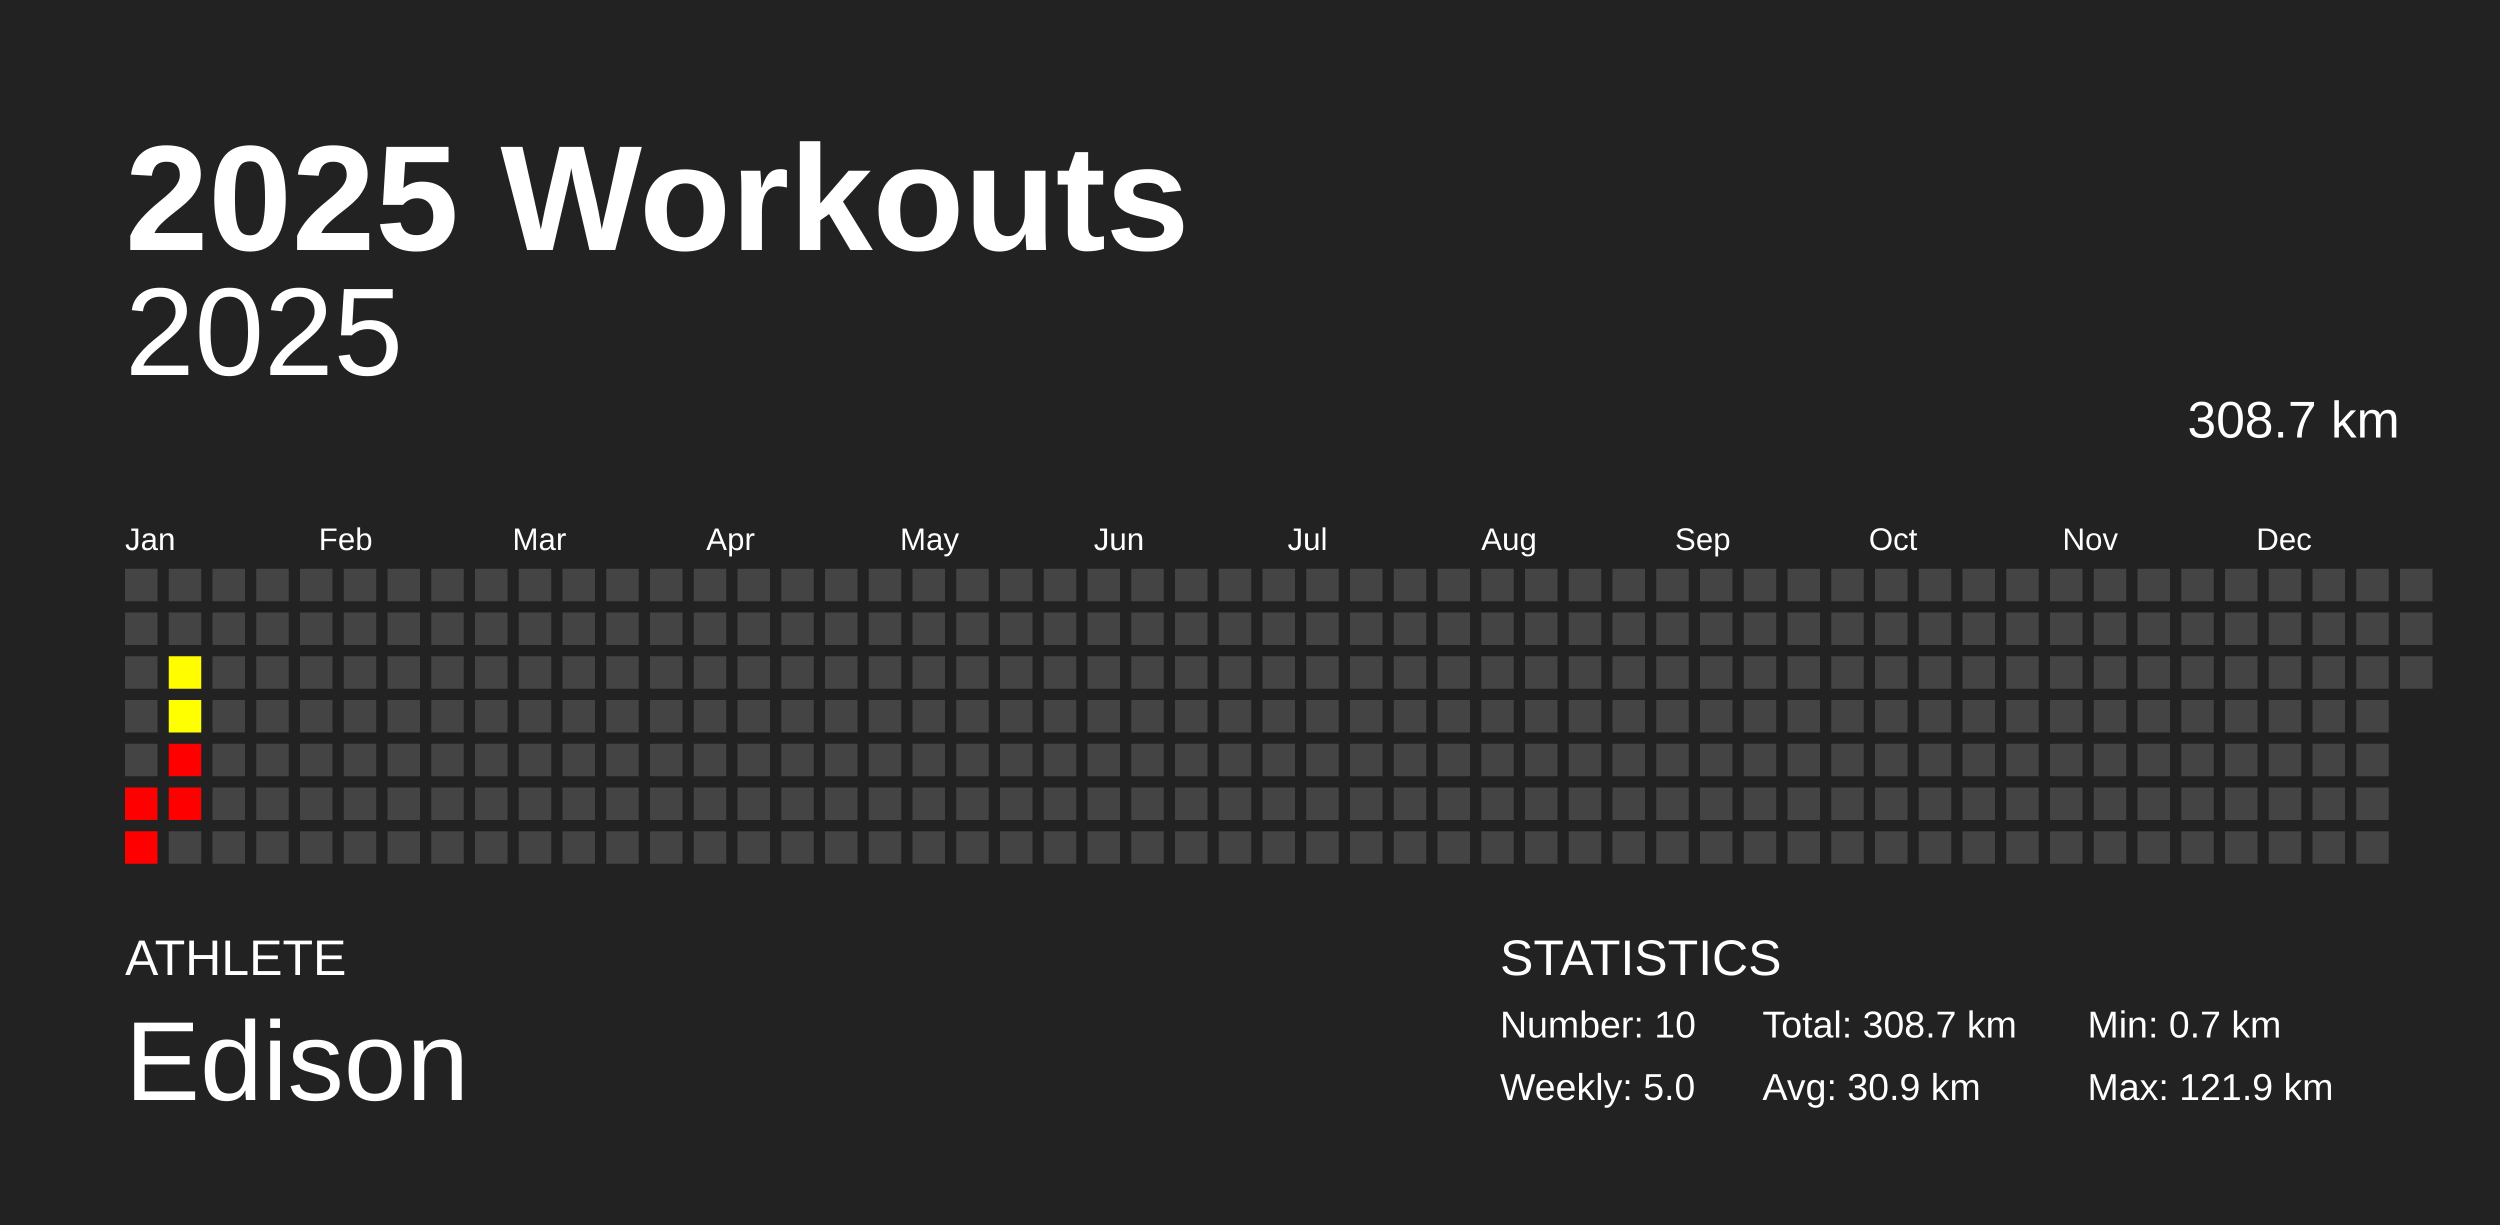
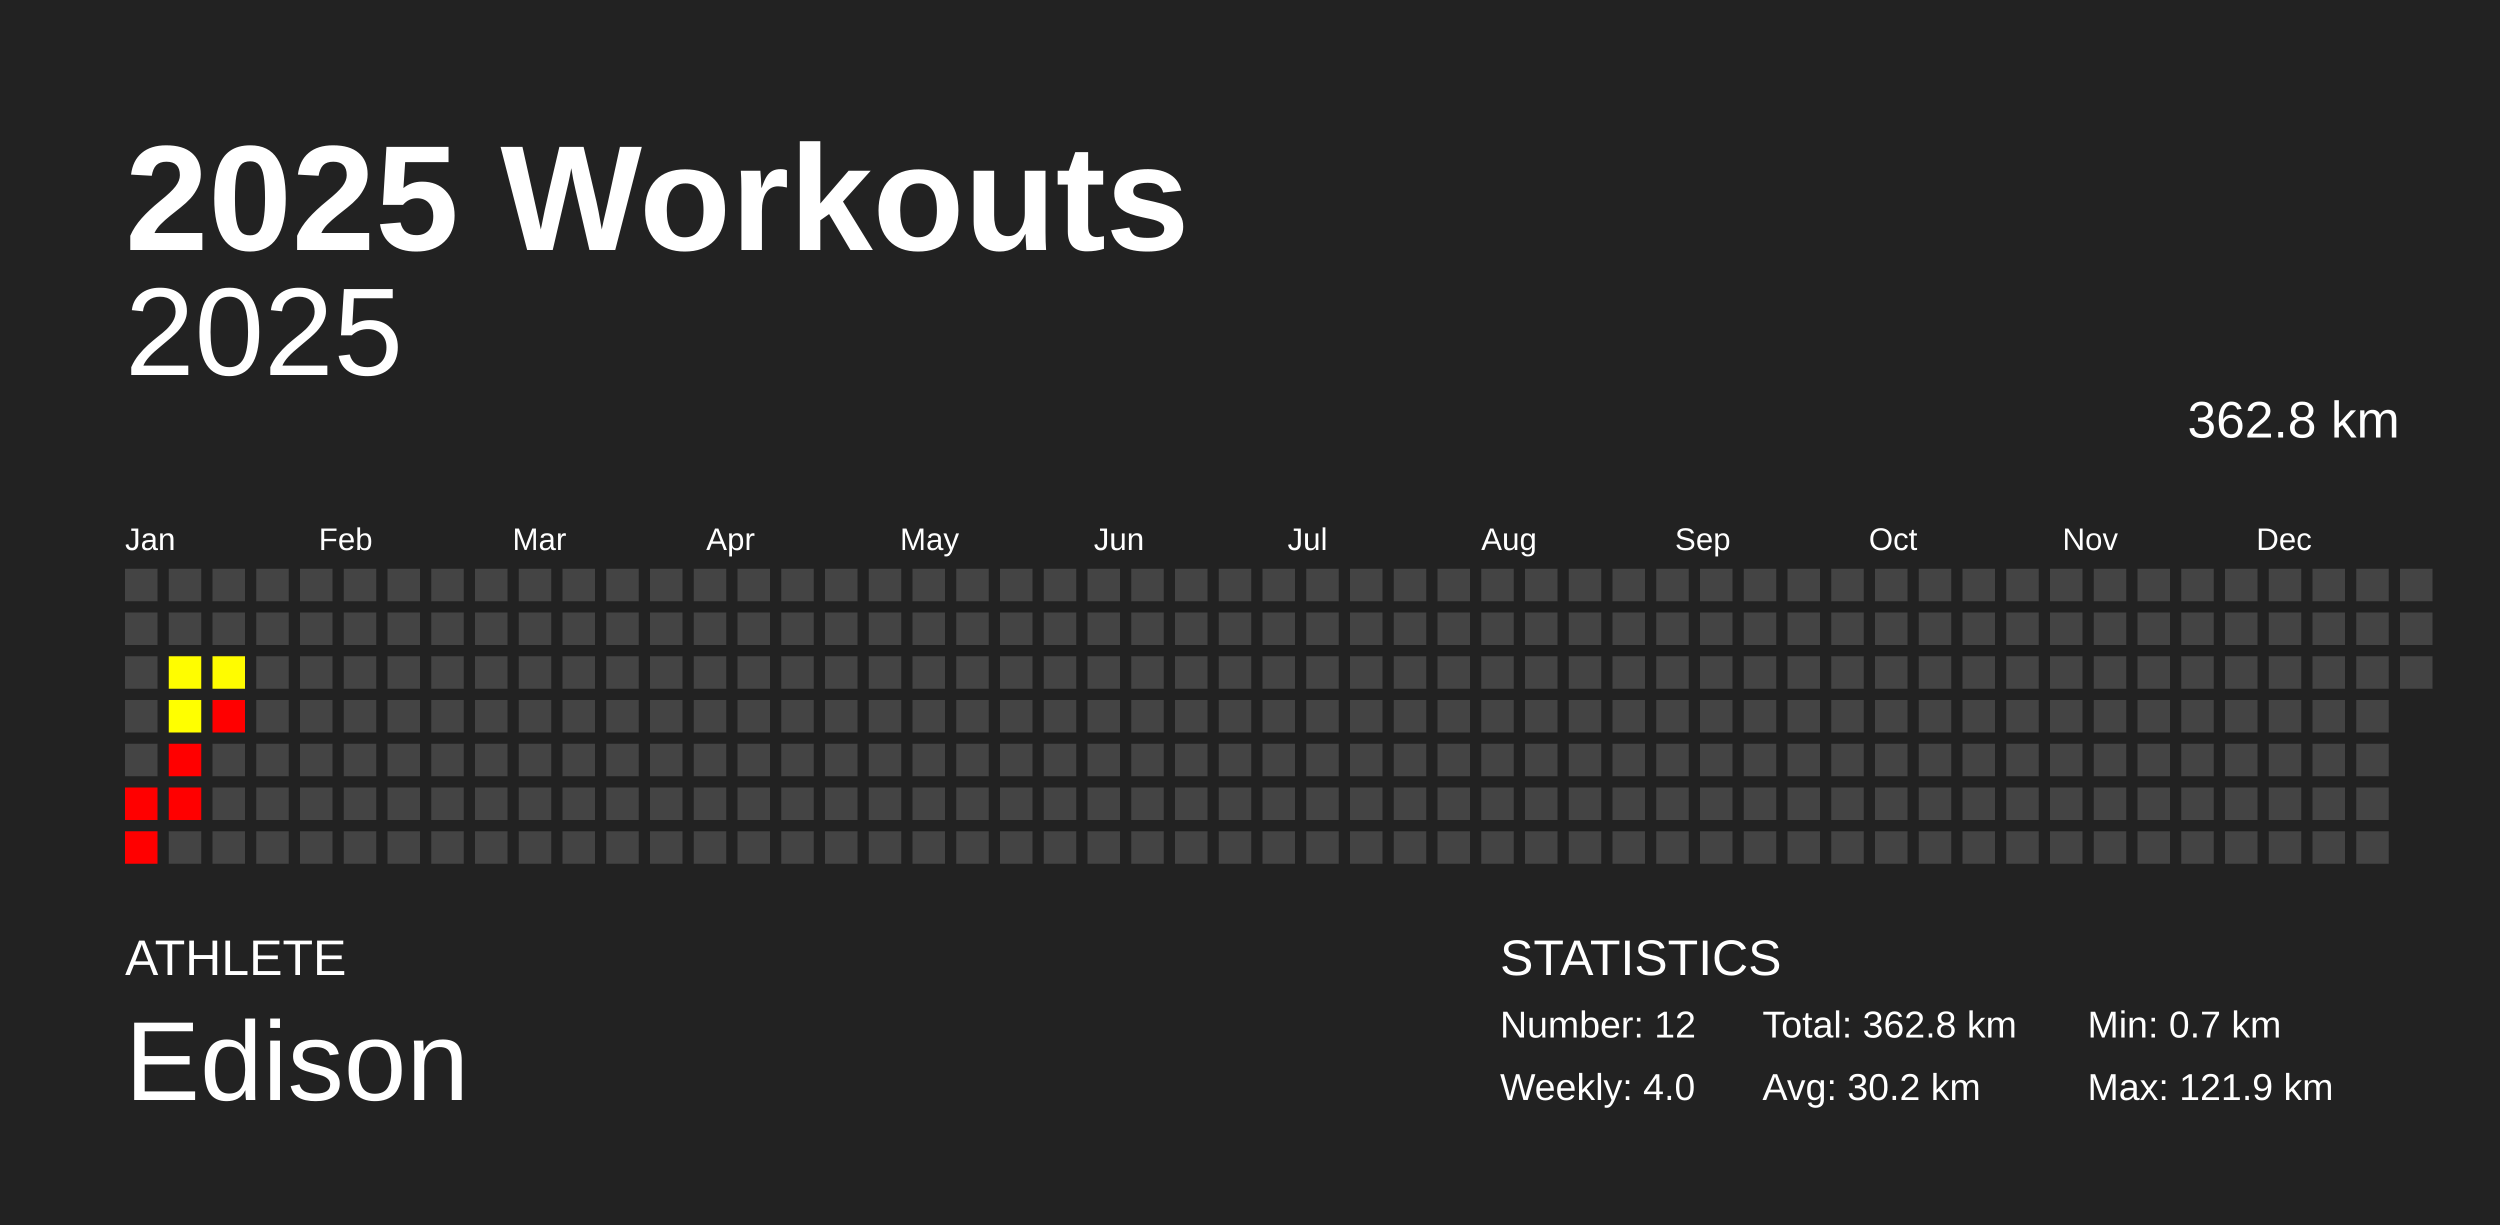
<svg xmlns="http://www.w3.org/2000/svg" baseProfile="full" height="98mm" version="1.1" viewBox="0,0,200,98" width="200mm">
  <defs />
  <rect fill="#222222" height="98" width="200" x="0" y="0" />
  <text fill="#FFFFFF" style="font-size:12px; font-family:Arial; font-weight:bold;" x="10" y="20">2025 Workouts</text>
  <text fill="#FFFFFF" style="font-size:4px; font-family:Arial" x="10" y="78">ATHLETE</text>
  <text fill="#FFFFFF" style="font-size:9px; font-family:Arial" x="10" y="88">Edison</text>
  <text fill="#FFFFFF" style="font-size:4px; font-family:Arial" x="120" y="78">STATISTICS</text>
-   <text fill="#FFFFFF" style="font-size:3px; font-family:Arial" x="120" y="83">Number: 10</text>
-   <text fill="#FFFFFF" style="font-size:3px; font-family:Arial" x="120" y="88">Weekly: 5.0</text>
-   <text fill="#FFFFFF" style="font-size:3px; font-family:Arial" x="141" y="83">Total: 308.7 km</text>
-   <text fill="#FFFFFF" style="font-size:3px; font-family:Arial" x="141" y="88">Avg: 30.9 km</text>
+   <text fill="#FFFFFF" style="font-size:3px; font-family:Arial" x="120" y="83">Number: 12</text>
+   <text fill="#FFFFFF" style="font-size:3px; font-family:Arial" x="120" y="88">Weekly: 4.0</text>
+   <text fill="#FFFFFF" style="font-size:3px; font-family:Arial" x="141" y="83">Total: 362.8 km</text>
+   <text fill="#FFFFFF" style="font-size:3px; font-family:Arial" x="141" y="88">Avg: 30.2 km</text>
  <text fill="#FFFFFF" style="font-size:3px; font-family:Arial" x="167" y="83">Min: 0.7 km</text>
  <text fill="#FFFFFF" style="font-size:3px; font-family:Arial" x="167" y="88">Max: 121.9 km</text>
  <text alignment-baseline="hanging" fill="#FFFFFF" style="font-size:10.0px; font-family:Arial;" x="10" y="30">2025</text>
-   <text alignment-baseline="hanging" fill="#FFFFFF" style="font-size:4.125px; font-family:Arial;" x="175" y="35">308.7 km</text>
+   <text alignment-baseline="hanging" fill="#FFFFFF" style="font-size:4.125px; font-family:Arial;" x="175" y="35">362.8 km</text>
  <text fill="#FFFFFF" style="font-size:2.5px; font-family:Arial" x="10.0" y="44">Jan</text>
  <text fill="#FFFFFF" style="font-size:2.5px; font-family:Arial" x="25.5" y="44">Feb</text>
  <text fill="#FFFFFF" style="font-size:2.5px; font-family:Arial" x="41.0" y="44">Mar</text>
  <text fill="#FFFFFF" style="font-size:2.5px; font-family:Arial" x="56.5" y="44">Apr</text>
  <text fill="#FFFFFF" style="font-size:2.5px; font-family:Arial" x="72.0" y="44">May</text>
  <text fill="#FFFFFF" style="font-size:2.5px; font-family:Arial" x="87.5" y="44">Jun</text>
  <text fill="#FFFFFF" style="font-size:2.5px; font-family:Arial" x="103.0" y="44">Jul</text>
  <text fill="#FFFFFF" style="font-size:2.5px; font-family:Arial" x="118.5" y="44">Aug</text>
  <text fill="#FFFFFF" style="font-size:2.5px; font-family:Arial" x="134.0" y="44">Sep</text>
  <text fill="#FFFFFF" style="font-size:2.5px; font-family:Arial" x="149.5" y="44">Oct</text>
  <text fill="#FFFFFF" style="font-size:2.5px; font-family:Arial" x="165.0" y="44">Nov</text>
  <text fill="#FFFFFF" style="font-size:2.5px; font-family:Arial" x="180.5" y="44">Dec</text>
  <rect fill="#444444" height="2.6" width="2.6" x="10.0" y="45.5" />
  <rect fill="#444444" height="2.6" width="2.6" x="10.0" y="49.0" />
  <rect fill="#444444" height="2.6" width="2.6" x="10.0" y="52.5" />
  <rect fill="#444444" height="2.6" width="2.6" x="10.0" y="56.0" />
  <rect fill="#444444" height="2.6" width="2.6" x="10.0" y="59.5" />
  <rect fill="red" height="2.6" width="2.6" x="10.0" y="63.0" />
  <rect fill="red" height="2.6" width="2.6" x="10.0" y="66.5" />
  <rect fill="#444444" height="2.6" width="2.6" x="13.5" y="45.5" />
  <rect fill="#444444" height="2.6" width="2.6" x="13.5" y="49.0" />
  <rect fill="#fffd00" height="2.6" width="2.6" x="13.5" y="52.5" />
  <rect fill="#ffff00" height="2.6" width="2.6" x="13.5" y="56.0" />
  <rect fill="red" height="2.6" width="2.6" x="13.5" y="59.5" />
  <rect fill="red" height="2.6" width="2.6" x="13.5" y="63.0" />
  <rect fill="#444444" height="2.6" width="2.6" x="13.5" y="66.5" />
  <rect fill="#444444" height="2.6" width="2.6" x="17.0" y="45.5" />
  <rect fill="#444444" height="2.6" width="2.6" x="17.0" y="49.0" />
-   <rect fill="#444444" height="2.6" width="2.6" x="17.0" y="52.5" />
-   <rect fill="#444444" height="2.6" width="2.6" x="17.0" y="56.0" />
+   <rect fill="#fffc00" height="2.6" width="2.6" x="17.0" y="52.5" />
+   <rect fill="red" height="2.6" width="2.6" x="17.0" y="56.0" />
  <rect fill="#444444" height="2.6" width="2.6" x="17.0" y="59.5" />
  <rect fill="#444444" height="2.6" width="2.6" x="17.0" y="63.0" />
  <rect fill="#444444" height="2.6" width="2.6" x="17.0" y="66.5" />
  <rect fill="#444444" height="2.6" width="2.6" x="20.5" y="45.5" />
  <rect fill="#444444" height="2.6" width="2.6" x="20.5" y="49.0" />
  <rect fill="#444444" height="2.6" width="2.6" x="20.5" y="52.5" />
  <rect fill="#444444" height="2.6" width="2.6" x="20.5" y="56.0" />
  <rect fill="#444444" height="2.6" width="2.6" x="20.5" y="59.5" />
  <rect fill="#444444" height="2.6" width="2.6" x="20.5" y="63.0" />
  <rect fill="#444444" height="2.6" width="2.6" x="20.5" y="66.5" />
  <rect fill="#444444" height="2.6" width="2.6" x="24.0" y="45.5" />
  <rect fill="#444444" height="2.6" width="2.6" x="24.0" y="49.0" />
  <rect fill="#444444" height="2.6" width="2.6" x="24.0" y="52.5" />
  <rect fill="#444444" height="2.6" width="2.6" x="24.0" y="56.0" />
  <rect fill="#444444" height="2.6" width="2.6" x="24.0" y="59.5" />
  <rect fill="#444444" height="2.6" width="2.6" x="24.0" y="63.0" />
  <rect fill="#444444" height="2.6" width="2.6" x="24.0" y="66.5" />
  <rect fill="#444444" height="2.6" width="2.6" x="27.5" y="45.5" />
  <rect fill="#444444" height="2.6" width="2.6" x="27.5" y="49.0" />
  <rect fill="#444444" height="2.6" width="2.6" x="27.5" y="52.5" />
  <rect fill="#444444" height="2.6" width="2.6" x="27.5" y="56.0" />
  <rect fill="#444444" height="2.6" width="2.6" x="27.5" y="59.5" />
  <rect fill="#444444" height="2.6" width="2.6" x="27.5" y="63.0" />
  <rect fill="#444444" height="2.6" width="2.6" x="27.5" y="66.5" />
  <rect fill="#444444" height="2.6" width="2.6" x="31.0" y="45.5" />
  <rect fill="#444444" height="2.6" width="2.6" x="31.0" y="49.0" />
  <rect fill="#444444" height="2.6" width="2.6" x="31.0" y="52.5" />
  <rect fill="#444444" height="2.6" width="2.6" x="31.0" y="56.0" />
  <rect fill="#444444" height="2.6" width="2.6" x="31.0" y="59.5" />
  <rect fill="#444444" height="2.6" width="2.6" x="31.0" y="63.0" />
  <rect fill="#444444" height="2.6" width="2.6" x="31.0" y="66.5" />
  <rect fill="#444444" height="2.6" width="2.6" x="34.5" y="45.5" />
  <rect fill="#444444" height="2.6" width="2.6" x="34.5" y="49.0" />
  <rect fill="#444444" height="2.6" width="2.6" x="34.5" y="52.5" />
  <rect fill="#444444" height="2.6" width="2.6" x="34.5" y="56.0" />
  <rect fill="#444444" height="2.6" width="2.6" x="34.5" y="59.5" />
  <rect fill="#444444" height="2.6" width="2.6" x="34.5" y="63.0" />
  <rect fill="#444444" height="2.6" width="2.6" x="34.5" y="66.5" />
  <rect fill="#444444" height="2.6" width="2.6" x="38.0" y="45.5" />
  <rect fill="#444444" height="2.6" width="2.6" x="38.0" y="49.0" />
  <rect fill="#444444" height="2.6" width="2.6" x="38.0" y="52.5" />
  <rect fill="#444444" height="2.6" width="2.6" x="38.0" y="56.0" />
  <rect fill="#444444" height="2.6" width="2.6" x="38.0" y="59.5" />
  <rect fill="#444444" height="2.6" width="2.6" x="38.0" y="63.0" />
  <rect fill="#444444" height="2.6" width="2.6" x="38.0" y="66.5" />
  <rect fill="#444444" height="2.6" width="2.6" x="41.5" y="45.5" />
  <rect fill="#444444" height="2.6" width="2.6" x="41.5" y="49.0" />
  <rect fill="#444444" height="2.6" width="2.6" x="41.5" y="52.5" />
  <rect fill="#444444" height="2.6" width="2.6" x="41.5" y="56.0" />
  <rect fill="#444444" height="2.6" width="2.6" x="41.5" y="59.5" />
  <rect fill="#444444" height="2.6" width="2.6" x="41.5" y="63.0" />
  <rect fill="#444444" height="2.6" width="2.6" x="41.5" y="66.5" />
  <rect fill="#444444" height="2.6" width="2.6" x="45.0" y="45.5" />
  <rect fill="#444444" height="2.6" width="2.6" x="45.0" y="49.0" />
  <rect fill="#444444" height="2.6" width="2.6" x="45.0" y="52.5" />
  <rect fill="#444444" height="2.6" width="2.6" x="45.0" y="56.0" />
  <rect fill="#444444" height="2.6" width="2.6" x="45.0" y="59.5" />
  <rect fill="#444444" height="2.6" width="2.6" x="45.0" y="63.0" />
  <rect fill="#444444" height="2.6" width="2.6" x="45.0" y="66.5" />
  <rect fill="#444444" height="2.6" width="2.6" x="48.5" y="45.5" />
  <rect fill="#444444" height="2.6" width="2.6" x="48.5" y="49.0" />
  <rect fill="#444444" height="2.6" width="2.6" x="48.5" y="52.5" />
  <rect fill="#444444" height="2.6" width="2.6" x="48.5" y="56.0" />
  <rect fill="#444444" height="2.6" width="2.6" x="48.5" y="59.5" />
  <rect fill="#444444" height="2.6" width="2.6" x="48.5" y="63.0" />
  <rect fill="#444444" height="2.6" width="2.6" x="48.5" y="66.5" />
  <rect fill="#444444" height="2.6" width="2.6" x="52.0" y="45.5" />
  <rect fill="#444444" height="2.6" width="2.6" x="52.0" y="49.0" />
  <rect fill="#444444" height="2.6" width="2.6" x="52.0" y="52.5" />
  <rect fill="#444444" height="2.6" width="2.6" x="52.0" y="56.0" />
  <rect fill="#444444" height="2.6" width="2.6" x="52.0" y="59.5" />
  <rect fill="#444444" height="2.6" width="2.6" x="52.0" y="63.0" />
  <rect fill="#444444" height="2.6" width="2.6" x="52.0" y="66.5" />
  <rect fill="#444444" height="2.6" width="2.6" x="55.5" y="45.5" />
  <rect fill="#444444" height="2.6" width="2.6" x="55.5" y="49.0" />
  <rect fill="#444444" height="2.6" width="2.6" x="55.5" y="52.5" />
  <rect fill="#444444" height="2.6" width="2.6" x="55.5" y="56.0" />
  <rect fill="#444444" height="2.6" width="2.6" x="55.5" y="59.5" />
  <rect fill="#444444" height="2.6" width="2.6" x="55.5" y="63.0" />
  <rect fill="#444444" height="2.6" width="2.6" x="55.5" y="66.5" />
  <rect fill="#444444" height="2.6" width="2.6" x="59.0" y="45.5" />
  <rect fill="#444444" height="2.6" width="2.6" x="59.0" y="49.0" />
  <rect fill="#444444" height="2.6" width="2.6" x="59.0" y="52.5" />
  <rect fill="#444444" height="2.6" width="2.6" x="59.0" y="56.0" />
  <rect fill="#444444" height="2.6" width="2.6" x="59.0" y="59.5" />
  <rect fill="#444444" height="2.6" width="2.6" x="59.0" y="63.0" />
  <rect fill="#444444" height="2.6" width="2.6" x="59.0" y="66.5" />
  <rect fill="#444444" height="2.6" width="2.6" x="62.5" y="45.5" />
  <rect fill="#444444" height="2.6" width="2.6" x="62.5" y="49.0" />
  <rect fill="#444444" height="2.6" width="2.6" x="62.5" y="52.5" />
  <rect fill="#444444" height="2.6" width="2.6" x="62.5" y="56.0" />
  <rect fill="#444444" height="2.6" width="2.6" x="62.5" y="59.5" />
  <rect fill="#444444" height="2.6" width="2.6" x="62.5" y="63.0" />
  <rect fill="#444444" height="2.6" width="2.6" x="62.5" y="66.5" />
  <rect fill="#444444" height="2.6" width="2.6" x="66.0" y="45.5" />
  <rect fill="#444444" height="2.6" width="2.6" x="66.0" y="49.0" />
  <rect fill="#444444" height="2.6" width="2.6" x="66.0" y="52.5" />
  <rect fill="#444444" height="2.6" width="2.6" x="66.0" y="56.0" />
  <rect fill="#444444" height="2.6" width="2.6" x="66.0" y="59.5" />
  <rect fill="#444444" height="2.6" width="2.6" x="66.0" y="63.0" />
  <rect fill="#444444" height="2.6" width="2.6" x="66.0" y="66.5" />
  <rect fill="#444444" height="2.6" width="2.6" x="69.5" y="45.5" />
  <rect fill="#444444" height="2.6" width="2.6" x="69.5" y="49.0" />
  <rect fill="#444444" height="2.6" width="2.6" x="69.5" y="52.5" />
  <rect fill="#444444" height="2.6" width="2.6" x="69.5" y="56.0" />
  <rect fill="#444444" height="2.6" width="2.6" x="69.5" y="59.5" />
  <rect fill="#444444" height="2.6" width="2.6" x="69.5" y="63.0" />
  <rect fill="#444444" height="2.6" width="2.6" x="69.5" y="66.5" />
  <rect fill="#444444" height="2.6" width="2.6" x="73.0" y="45.5" />
  <rect fill="#444444" height="2.6" width="2.6" x="73.0" y="49.0" />
  <rect fill="#444444" height="2.6" width="2.6" x="73.0" y="52.5" />
  <rect fill="#444444" height="2.6" width="2.6" x="73.0" y="56.0" />
  <rect fill="#444444" height="2.6" width="2.6" x="73.0" y="59.5" />
  <rect fill="#444444" height="2.6" width="2.6" x="73.0" y="63.0" />
  <rect fill="#444444" height="2.6" width="2.6" x="73.0" y="66.5" />
  <rect fill="#444444" height="2.6" width="2.6" x="76.5" y="45.5" />
  <rect fill="#444444" height="2.6" width="2.6" x="76.5" y="49.0" />
  <rect fill="#444444" height="2.6" width="2.6" x="76.5" y="52.5" />
  <rect fill="#444444" height="2.6" width="2.6" x="76.5" y="56.0" />
  <rect fill="#444444" height="2.6" width="2.6" x="76.5" y="59.5" />
  <rect fill="#444444" height="2.6" width="2.6" x="76.5" y="63.0" />
  <rect fill="#444444" height="2.6" width="2.6" x="76.5" y="66.5" />
  <rect fill="#444444" height="2.6" width="2.6" x="80.0" y="45.5" />
  <rect fill="#444444" height="2.6" width="2.6" x="80.0" y="49.0" />
  <rect fill="#444444" height="2.6" width="2.6" x="80.0" y="52.5" />
  <rect fill="#444444" height="2.6" width="2.6" x="80.0" y="56.0" />
  <rect fill="#444444" height="2.6" width="2.6" x="80.0" y="59.5" />
  <rect fill="#444444" height="2.6" width="2.6" x="80.0" y="63.0" />
  <rect fill="#444444" height="2.6" width="2.6" x="80.0" y="66.5" />
  <rect fill="#444444" height="2.6" width="2.6" x="83.5" y="45.5" />
  <rect fill="#444444" height="2.6" width="2.6" x="83.5" y="49.0" />
  <rect fill="#444444" height="2.6" width="2.6" x="83.5" y="52.5" />
  <rect fill="#444444" height="2.6" width="2.6" x="83.5" y="56.0" />
  <rect fill="#444444" height="2.6" width="2.6" x="83.5" y="59.5" />
  <rect fill="#444444" height="2.6" width="2.6" x="83.5" y="63.0" />
  <rect fill="#444444" height="2.6" width="2.6" x="83.5" y="66.5" />
  <rect fill="#444444" height="2.6" width="2.6" x="87.0" y="45.5" />
  <rect fill="#444444" height="2.6" width="2.6" x="87.0" y="49.0" />
  <rect fill="#444444" height="2.6" width="2.6" x="87.0" y="52.5" />
  <rect fill="#444444" height="2.6" width="2.6" x="87.0" y="56.0" />
  <rect fill="#444444" height="2.6" width="2.6" x="87.0" y="59.5" />
  <rect fill="#444444" height="2.6" width="2.6" x="87.0" y="63.0" />
  <rect fill="#444444" height="2.6" width="2.6" x="87.0" y="66.5" />
  <rect fill="#444444" height="2.6" width="2.6" x="90.5" y="45.5" />
  <rect fill="#444444" height="2.6" width="2.6" x="90.5" y="49.0" />
  <rect fill="#444444" height="2.6" width="2.6" x="90.5" y="52.5" />
  <rect fill="#444444" height="2.6" width="2.6" x="90.5" y="56.0" />
  <rect fill="#444444" height="2.6" width="2.6" x="90.5" y="59.5" />
  <rect fill="#444444" height="2.6" width="2.6" x="90.5" y="63.0" />
  <rect fill="#444444" height="2.6" width="2.6" x="90.5" y="66.5" />
  <rect fill="#444444" height="2.6" width="2.6" x="94.0" y="45.5" />
  <rect fill="#444444" height="2.6" width="2.6" x="94.0" y="49.0" />
  <rect fill="#444444" height="2.6" width="2.6" x="94.0" y="52.5" />
  <rect fill="#444444" height="2.6" width="2.6" x="94.0" y="56.0" />
  <rect fill="#444444" height="2.6" width="2.6" x="94.0" y="59.5" />
  <rect fill="#444444" height="2.6" width="2.6" x="94.0" y="63.0" />
  <rect fill="#444444" height="2.6" width="2.6" x="94.0" y="66.5" />
  <rect fill="#444444" height="2.6" width="2.6" x="97.5" y="45.5" />
  <rect fill="#444444" height="2.6" width="2.6" x="97.5" y="49.0" />
  <rect fill="#444444" height="2.6" width="2.6" x="97.5" y="52.5" />
  <rect fill="#444444" height="2.6" width="2.6" x="97.5" y="56.0" />
  <rect fill="#444444" height="2.6" width="2.6" x="97.5" y="59.5" />
  <rect fill="#444444" height="2.6" width="2.6" x="97.5" y="63.0" />
  <rect fill="#444444" height="2.6" width="2.6" x="97.5" y="66.5" />
  <rect fill="#444444" height="2.6" width="2.6" x="101.0" y="45.5" />
  <rect fill="#444444" height="2.6" width="2.6" x="101.0" y="49.0" />
  <rect fill="#444444" height="2.6" width="2.6" x="101.0" y="52.5" />
  <rect fill="#444444" height="2.6" width="2.6" x="101.0" y="56.0" />
  <rect fill="#444444" height="2.6" width="2.6" x="101.0" y="59.5" />
  <rect fill="#444444" height="2.6" width="2.6" x="101.0" y="63.0" />
  <rect fill="#444444" height="2.6" width="2.6" x="101.0" y="66.5" />
  <rect fill="#444444" height="2.6" width="2.6" x="104.5" y="45.5" />
  <rect fill="#444444" height="2.6" width="2.6" x="104.5" y="49.0" />
  <rect fill="#444444" height="2.6" width="2.6" x="104.5" y="52.5" />
  <rect fill="#444444" height="2.6" width="2.6" x="104.5" y="56.0" />
  <rect fill="#444444" height="2.6" width="2.6" x="104.5" y="59.5" />
  <rect fill="#444444" height="2.6" width="2.6" x="104.5" y="63.0" />
  <rect fill="#444444" height="2.6" width="2.6" x="104.5" y="66.5" />
  <rect fill="#444444" height="2.6" width="2.6" x="108.0" y="45.5" />
  <rect fill="#444444" height="2.6" width="2.6" x="108.0" y="49.0" />
  <rect fill="#444444" height="2.6" width="2.6" x="108.0" y="52.5" />
  <rect fill="#444444" height="2.6" width="2.6" x="108.0" y="56.0" />
  <rect fill="#444444" height="2.6" width="2.6" x="108.0" y="59.5" />
  <rect fill="#444444" height="2.6" width="2.6" x="108.0" y="63.0" />
  <rect fill="#444444" height="2.6" width="2.6" x="108.0" y="66.5" />
  <rect fill="#444444" height="2.6" width="2.6" x="111.5" y="45.5" />
  <rect fill="#444444" height="2.6" width="2.6" x="111.5" y="49.0" />
  <rect fill="#444444" height="2.6" width="2.6" x="111.5" y="52.5" />
  <rect fill="#444444" height="2.6" width="2.6" x="111.5" y="56.0" />
  <rect fill="#444444" height="2.6" width="2.6" x="111.5" y="59.5" />
  <rect fill="#444444" height="2.6" width="2.6" x="111.5" y="63.0" />
  <rect fill="#444444" height="2.6" width="2.6" x="111.5" y="66.5" />
  <rect fill="#444444" height="2.6" width="2.6" x="115.0" y="45.5" />
  <rect fill="#444444" height="2.6" width="2.6" x="115.0" y="49.0" />
  <rect fill="#444444" height="2.6" width="2.6" x="115.0" y="52.5" />
  <rect fill="#444444" height="2.6" width="2.6" x="115.0" y="56.0" />
  <rect fill="#444444" height="2.6" width="2.6" x="115.0" y="59.5" />
  <rect fill="#444444" height="2.6" width="2.6" x="115.0" y="63.0" />
  <rect fill="#444444" height="2.6" width="2.6" x="115.0" y="66.5" />
  <rect fill="#444444" height="2.6" width="2.6" x="118.5" y="45.5" />
  <rect fill="#444444" height="2.6" width="2.6" x="118.5" y="49.0" />
  <rect fill="#444444" height="2.6" width="2.6" x="118.5" y="52.5" />
  <rect fill="#444444" height="2.6" width="2.6" x="118.5" y="56.0" />
  <rect fill="#444444" height="2.6" width="2.6" x="118.5" y="59.5" />
  <rect fill="#444444" height="2.6" width="2.6" x="118.5" y="63.0" />
  <rect fill="#444444" height="2.6" width="2.6" x="118.5" y="66.5" />
  <rect fill="#444444" height="2.6" width="2.6" x="122.0" y="45.5" />
  <rect fill="#444444" height="2.6" width="2.6" x="122.0" y="49.0" />
  <rect fill="#444444" height="2.6" width="2.6" x="122.0" y="52.5" />
  <rect fill="#444444" height="2.6" width="2.6" x="122.0" y="56.0" />
  <rect fill="#444444" height="2.6" width="2.6" x="122.0" y="59.5" />
  <rect fill="#444444" height="2.6" width="2.6" x="122.0" y="63.0" />
  <rect fill="#444444" height="2.6" width="2.6" x="122.0" y="66.5" />
  <rect fill="#444444" height="2.6" width="2.6" x="125.5" y="45.5" />
  <rect fill="#444444" height="2.6" width="2.6" x="125.5" y="49.0" />
  <rect fill="#444444" height="2.6" width="2.6" x="125.5" y="52.5" />
  <rect fill="#444444" height="2.6" width="2.6" x="125.5" y="56.0" />
  <rect fill="#444444" height="2.6" width="2.6" x="125.5" y="59.5" />
  <rect fill="#444444" height="2.6" width="2.6" x="125.5" y="63.0" />
  <rect fill="#444444" height="2.6" width="2.6" x="125.5" y="66.5" />
  <rect fill="#444444" height="2.6" width="2.6" x="129.0" y="45.5" />
  <rect fill="#444444" height="2.6" width="2.6" x="129.0" y="49.0" />
  <rect fill="#444444" height="2.6" width="2.6" x="129.0" y="52.5" />
  <rect fill="#444444" height="2.6" width="2.6" x="129.0" y="56.0" />
  <rect fill="#444444" height="2.6" width="2.6" x="129.0" y="59.5" />
  <rect fill="#444444" height="2.6" width="2.6" x="129.0" y="63.0" />
  <rect fill="#444444" height="2.6" width="2.6" x="129.0" y="66.5" />
  <rect fill="#444444" height="2.6" width="2.6" x="132.5" y="45.5" />
  <rect fill="#444444" height="2.6" width="2.6" x="132.5" y="49.0" />
  <rect fill="#444444" height="2.6" width="2.6" x="132.5" y="52.5" />
  <rect fill="#444444" height="2.6" width="2.6" x="132.5" y="56.0" />
  <rect fill="#444444" height="2.6" width="2.6" x="132.5" y="59.5" />
  <rect fill="#444444" height="2.6" width="2.6" x="132.5" y="63.0" />
  <rect fill="#444444" height="2.6" width="2.6" x="132.5" y="66.5" />
  <rect fill="#444444" height="2.6" width="2.6" x="136.0" y="45.5" />
  <rect fill="#444444" height="2.6" width="2.6" x="136.0" y="49.0" />
  <rect fill="#444444" height="2.6" width="2.6" x="136.0" y="52.5" />
  <rect fill="#444444" height="2.6" width="2.6" x="136.0" y="56.0" />
  <rect fill="#444444" height="2.6" width="2.6" x="136.0" y="59.5" />
  <rect fill="#444444" height="2.6" width="2.6" x="136.0" y="63.0" />
  <rect fill="#444444" height="2.6" width="2.6" x="136.0" y="66.5" />
  <rect fill="#444444" height="2.6" width="2.6" x="139.5" y="45.5" />
  <rect fill="#444444" height="2.6" width="2.6" x="139.5" y="49.0" />
  <rect fill="#444444" height="2.6" width="2.6" x="139.5" y="52.5" />
  <rect fill="#444444" height="2.6" width="2.6" x="139.5" y="56.0" />
  <rect fill="#444444" height="2.6" width="2.6" x="139.5" y="59.5" />
  <rect fill="#444444" height="2.6" width="2.6" x="139.5" y="63.0" />
  <rect fill="#444444" height="2.6" width="2.6" x="139.5" y="66.5" />
  <rect fill="#444444" height="2.6" width="2.6" x="143.0" y="45.5" />
  <rect fill="#444444" height="2.6" width="2.6" x="143.0" y="49.0" />
  <rect fill="#444444" height="2.6" width="2.6" x="143.0" y="52.5" />
  <rect fill="#444444" height="2.6" width="2.6" x="143.0" y="56.0" />
  <rect fill="#444444" height="2.6" width="2.6" x="143.0" y="59.5" />
  <rect fill="#444444" height="2.6" width="2.6" x="143.0" y="63.0" />
  <rect fill="#444444" height="2.6" width="2.6" x="143.0" y="66.5" />
  <rect fill="#444444" height="2.6" width="2.6" x="146.5" y="45.5" />
  <rect fill="#444444" height="2.6" width="2.6" x="146.5" y="49.0" />
  <rect fill="#444444" height="2.6" width="2.6" x="146.5" y="52.5" />
  <rect fill="#444444" height="2.6" width="2.6" x="146.5" y="56.0" />
  <rect fill="#444444" height="2.6" width="2.6" x="146.5" y="59.5" />
  <rect fill="#444444" height="2.6" width="2.6" x="146.5" y="63.0" />
  <rect fill="#444444" height="2.6" width="2.6" x="146.5" y="66.5" />
  <rect fill="#444444" height="2.6" width="2.6" x="150.0" y="45.5" />
  <rect fill="#444444" height="2.6" width="2.6" x="150.0" y="49.0" />
  <rect fill="#444444" height="2.6" width="2.6" x="150.0" y="52.5" />
  <rect fill="#444444" height="2.6" width="2.6" x="150.0" y="56.0" />
  <rect fill="#444444" height="2.6" width="2.6" x="150.0" y="59.5" />
  <rect fill="#444444" height="2.6" width="2.6" x="150.0" y="63.0" />
  <rect fill="#444444" height="2.6" width="2.6" x="150.0" y="66.5" />
  <rect fill="#444444" height="2.6" width="2.6" x="153.5" y="45.5" />
  <rect fill="#444444" height="2.6" width="2.6" x="153.5" y="49.0" />
  <rect fill="#444444" height="2.6" width="2.6" x="153.5" y="52.5" />
  <rect fill="#444444" height="2.6" width="2.6" x="153.5" y="56.0" />
  <rect fill="#444444" height="2.6" width="2.6" x="153.5" y="59.5" />
  <rect fill="#444444" height="2.6" width="2.6" x="153.5" y="63.0" />
  <rect fill="#444444" height="2.6" width="2.6" x="153.5" y="66.5" />
  <rect fill="#444444" height="2.6" width="2.6" x="157.0" y="45.5" />
  <rect fill="#444444" height="2.6" width="2.6" x="157.0" y="49.0" />
  <rect fill="#444444" height="2.6" width="2.6" x="157.0" y="52.5" />
  <rect fill="#444444" height="2.6" width="2.6" x="157.0" y="56.0" />
  <rect fill="#444444" height="2.6" width="2.6" x="157.0" y="59.5" />
  <rect fill="#444444" height="2.6" width="2.6" x="157.0" y="63.0" />
  <rect fill="#444444" height="2.6" width="2.6" x="157.0" y="66.5" />
  <rect fill="#444444" height="2.6" width="2.6" x="160.5" y="45.5" />
  <rect fill="#444444" height="2.6" width="2.6" x="160.5" y="49.0" />
  <rect fill="#444444" height="2.6" width="2.6" x="160.5" y="52.5" />
  <rect fill="#444444" height="2.6" width="2.6" x="160.5" y="56.0" />
  <rect fill="#444444" height="2.6" width="2.6" x="160.5" y="59.5" />
  <rect fill="#444444" height="2.6" width="2.6" x="160.5" y="63.0" />
  <rect fill="#444444" height="2.6" width="2.6" x="160.5" y="66.5" />
  <rect fill="#444444" height="2.6" width="2.6" x="164.0" y="45.5" />
  <rect fill="#444444" height="2.6" width="2.6" x="164.0" y="49.0" />
  <rect fill="#444444" height="2.6" width="2.6" x="164.0" y="52.5" />
  <rect fill="#444444" height="2.6" width="2.6" x="164.0" y="56.0" />
  <rect fill="#444444" height="2.6" width="2.6" x="164.0" y="59.5" />
  <rect fill="#444444" height="2.6" width="2.6" x="164.0" y="63.0" />
  <rect fill="#444444" height="2.6" width="2.6" x="164.0" y="66.5" />
  <rect fill="#444444" height="2.6" width="2.6" x="167.5" y="45.5" />
  <rect fill="#444444" height="2.6" width="2.6" x="167.5" y="49.0" />
  <rect fill="#444444" height="2.6" width="2.6" x="167.5" y="52.5" />
  <rect fill="#444444" height="2.6" width="2.6" x="167.5" y="56.0" />
  <rect fill="#444444" height="2.6" width="2.6" x="167.5" y="59.5" />
  <rect fill="#444444" height="2.6" width="2.6" x="167.5" y="63.0" />
  <rect fill="#444444" height="2.6" width="2.6" x="167.5" y="66.5" />
  <rect fill="#444444" height="2.6" width="2.6" x="171.0" y="45.5" />
  <rect fill="#444444" height="2.6" width="2.6" x="171.0" y="49.0" />
  <rect fill="#444444" height="2.6" width="2.6" x="171.0" y="52.5" />
  <rect fill="#444444" height="2.6" width="2.6" x="171.0" y="56.0" />
  <rect fill="#444444" height="2.6" width="2.6" x="171.0" y="59.5" />
  <rect fill="#444444" height="2.6" width="2.6" x="171.0" y="63.0" />
  <rect fill="#444444" height="2.6" width="2.6" x="171.0" y="66.5" />
  <rect fill="#444444" height="2.6" width="2.6" x="174.5" y="45.5" />
  <rect fill="#444444" height="2.6" width="2.6" x="174.5" y="49.0" />
  <rect fill="#444444" height="2.6" width="2.6" x="174.5" y="52.5" />
  <rect fill="#444444" height="2.6" width="2.6" x="174.5" y="56.0" />
  <rect fill="#444444" height="2.6" width="2.6" x="174.5" y="59.5" />
  <rect fill="#444444" height="2.6" width="2.6" x="174.5" y="63.0" />
  <rect fill="#444444" height="2.6" width="2.6" x="174.5" y="66.5" />
  <rect fill="#444444" height="2.6" width="2.6" x="178.0" y="45.5" />
  <rect fill="#444444" height="2.6" width="2.6" x="178.0" y="49.0" />
  <rect fill="#444444" height="2.6" width="2.6" x="178.0" y="52.5" />
  <rect fill="#444444" height="2.6" width="2.6" x="178.0" y="56.0" />
  <rect fill="#444444" height="2.6" width="2.6" x="178.0" y="59.5" />
  <rect fill="#444444" height="2.6" width="2.6" x="178.0" y="63.0" />
  <rect fill="#444444" height="2.6" width="2.6" x="178.0" y="66.5" />
  <rect fill="#444444" height="2.6" width="2.6" x="181.5" y="45.5" />
  <rect fill="#444444" height="2.6" width="2.6" x="181.5" y="49.0" />
  <rect fill="#444444" height="2.6" width="2.6" x="181.5" y="52.5" />
  <rect fill="#444444" height="2.6" width="2.6" x="181.5" y="56.0" />
  <rect fill="#444444" height="2.6" width="2.6" x="181.5" y="59.5" />
  <rect fill="#444444" height="2.6" width="2.6" x="181.5" y="63.0" />
  <rect fill="#444444" height="2.6" width="2.6" x="181.5" y="66.5" />
  <rect fill="#444444" height="2.6" width="2.6" x="185.0" y="45.5" />
  <rect fill="#444444" height="2.6" width="2.6" x="185.0" y="49.0" />
  <rect fill="#444444" height="2.6" width="2.6" x="185.0" y="52.5" />
  <rect fill="#444444" height="2.6" width="2.6" x="185.0" y="56.0" />
  <rect fill="#444444" height="2.6" width="2.6" x="185.0" y="59.5" />
  <rect fill="#444444" height="2.6" width="2.6" x="185.0" y="63.0" />
  <rect fill="#444444" height="2.6" width="2.6" x="185.0" y="66.5" />
  <rect fill="#444444" height="2.6" width="2.6" x="188.5" y="45.5" />
  <rect fill="#444444" height="2.6" width="2.6" x="188.5" y="49.0" />
  <rect fill="#444444" height="2.6" width="2.6" x="188.5" y="52.5" />
  <rect fill="#444444" height="2.6" width="2.6" x="188.5" y="56.0" />
  <rect fill="#444444" height="2.6" width="2.6" x="188.5" y="59.5" />
  <rect fill="#444444" height="2.6" width="2.6" x="188.5" y="63.0" />
  <rect fill="#444444" height="2.6" width="2.6" x="188.5" y="66.5" />
  <rect fill="#444444" height="2.6" width="2.6" x="192.0" y="45.5" />
  <rect fill="#444444" height="2.6" width="2.6" x="192.0" y="49.0" />
  <rect fill="#444444" height="2.6" width="2.6" x="192.0" y="52.5" />
</svg>
